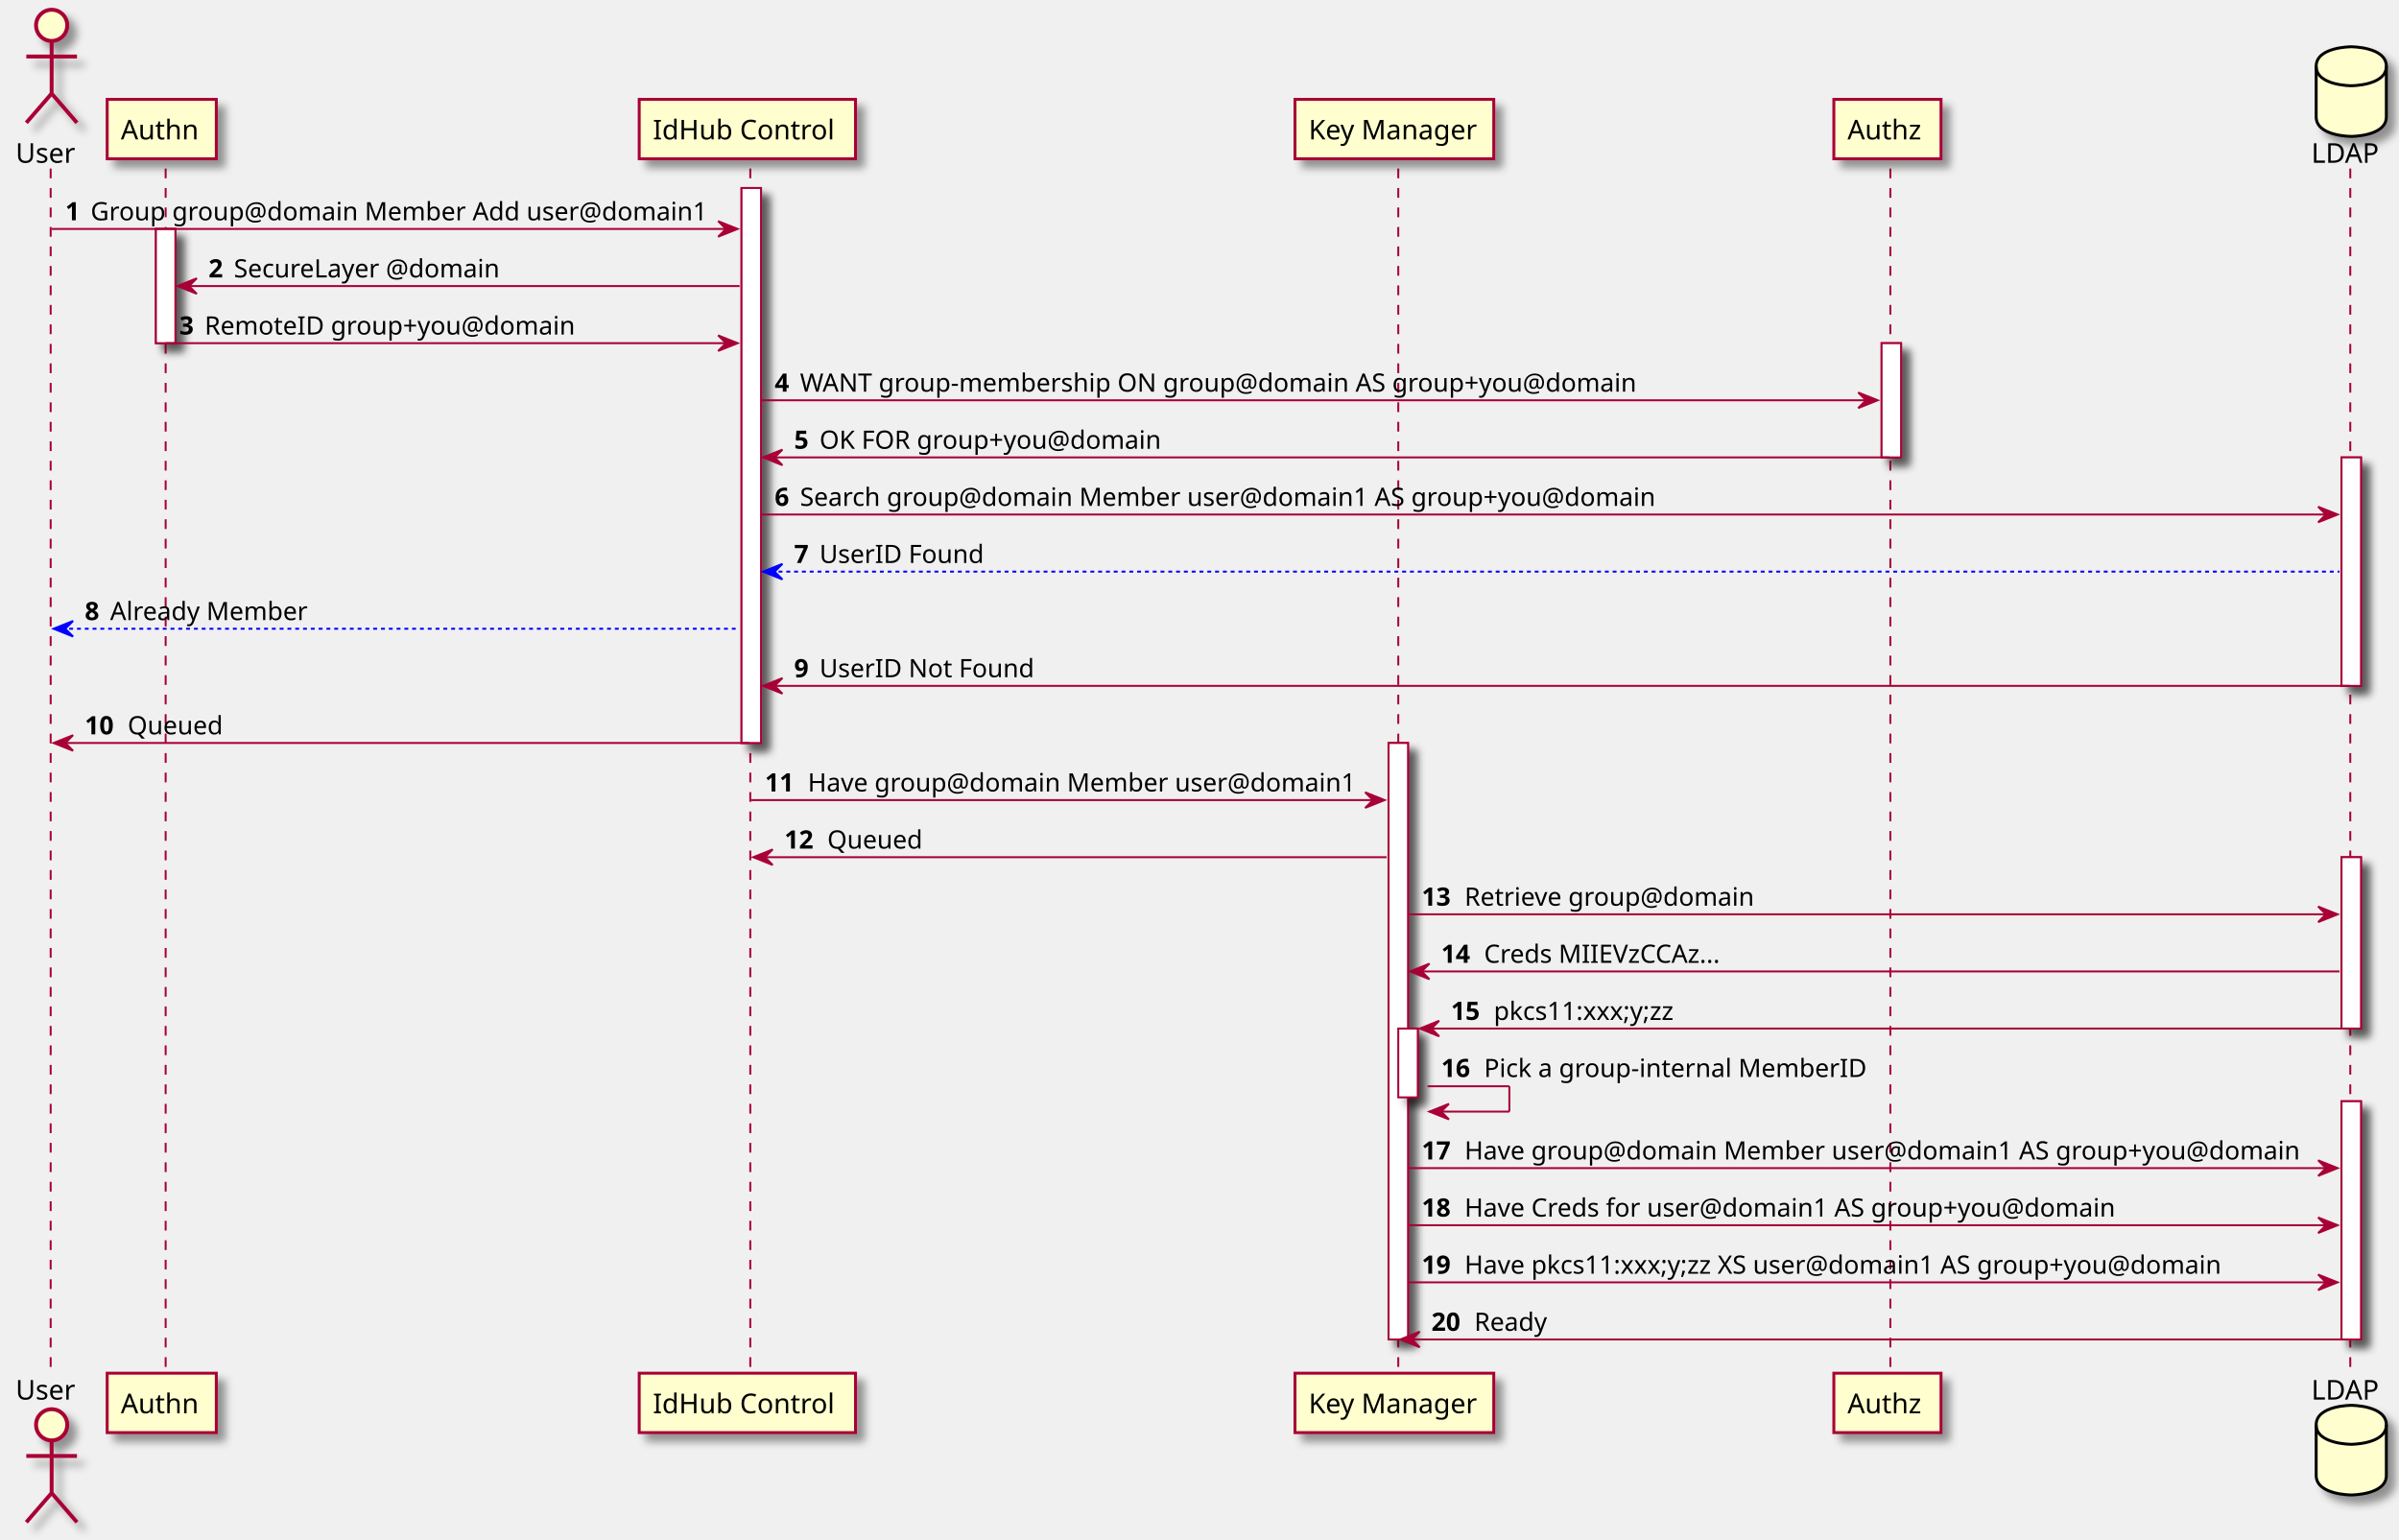
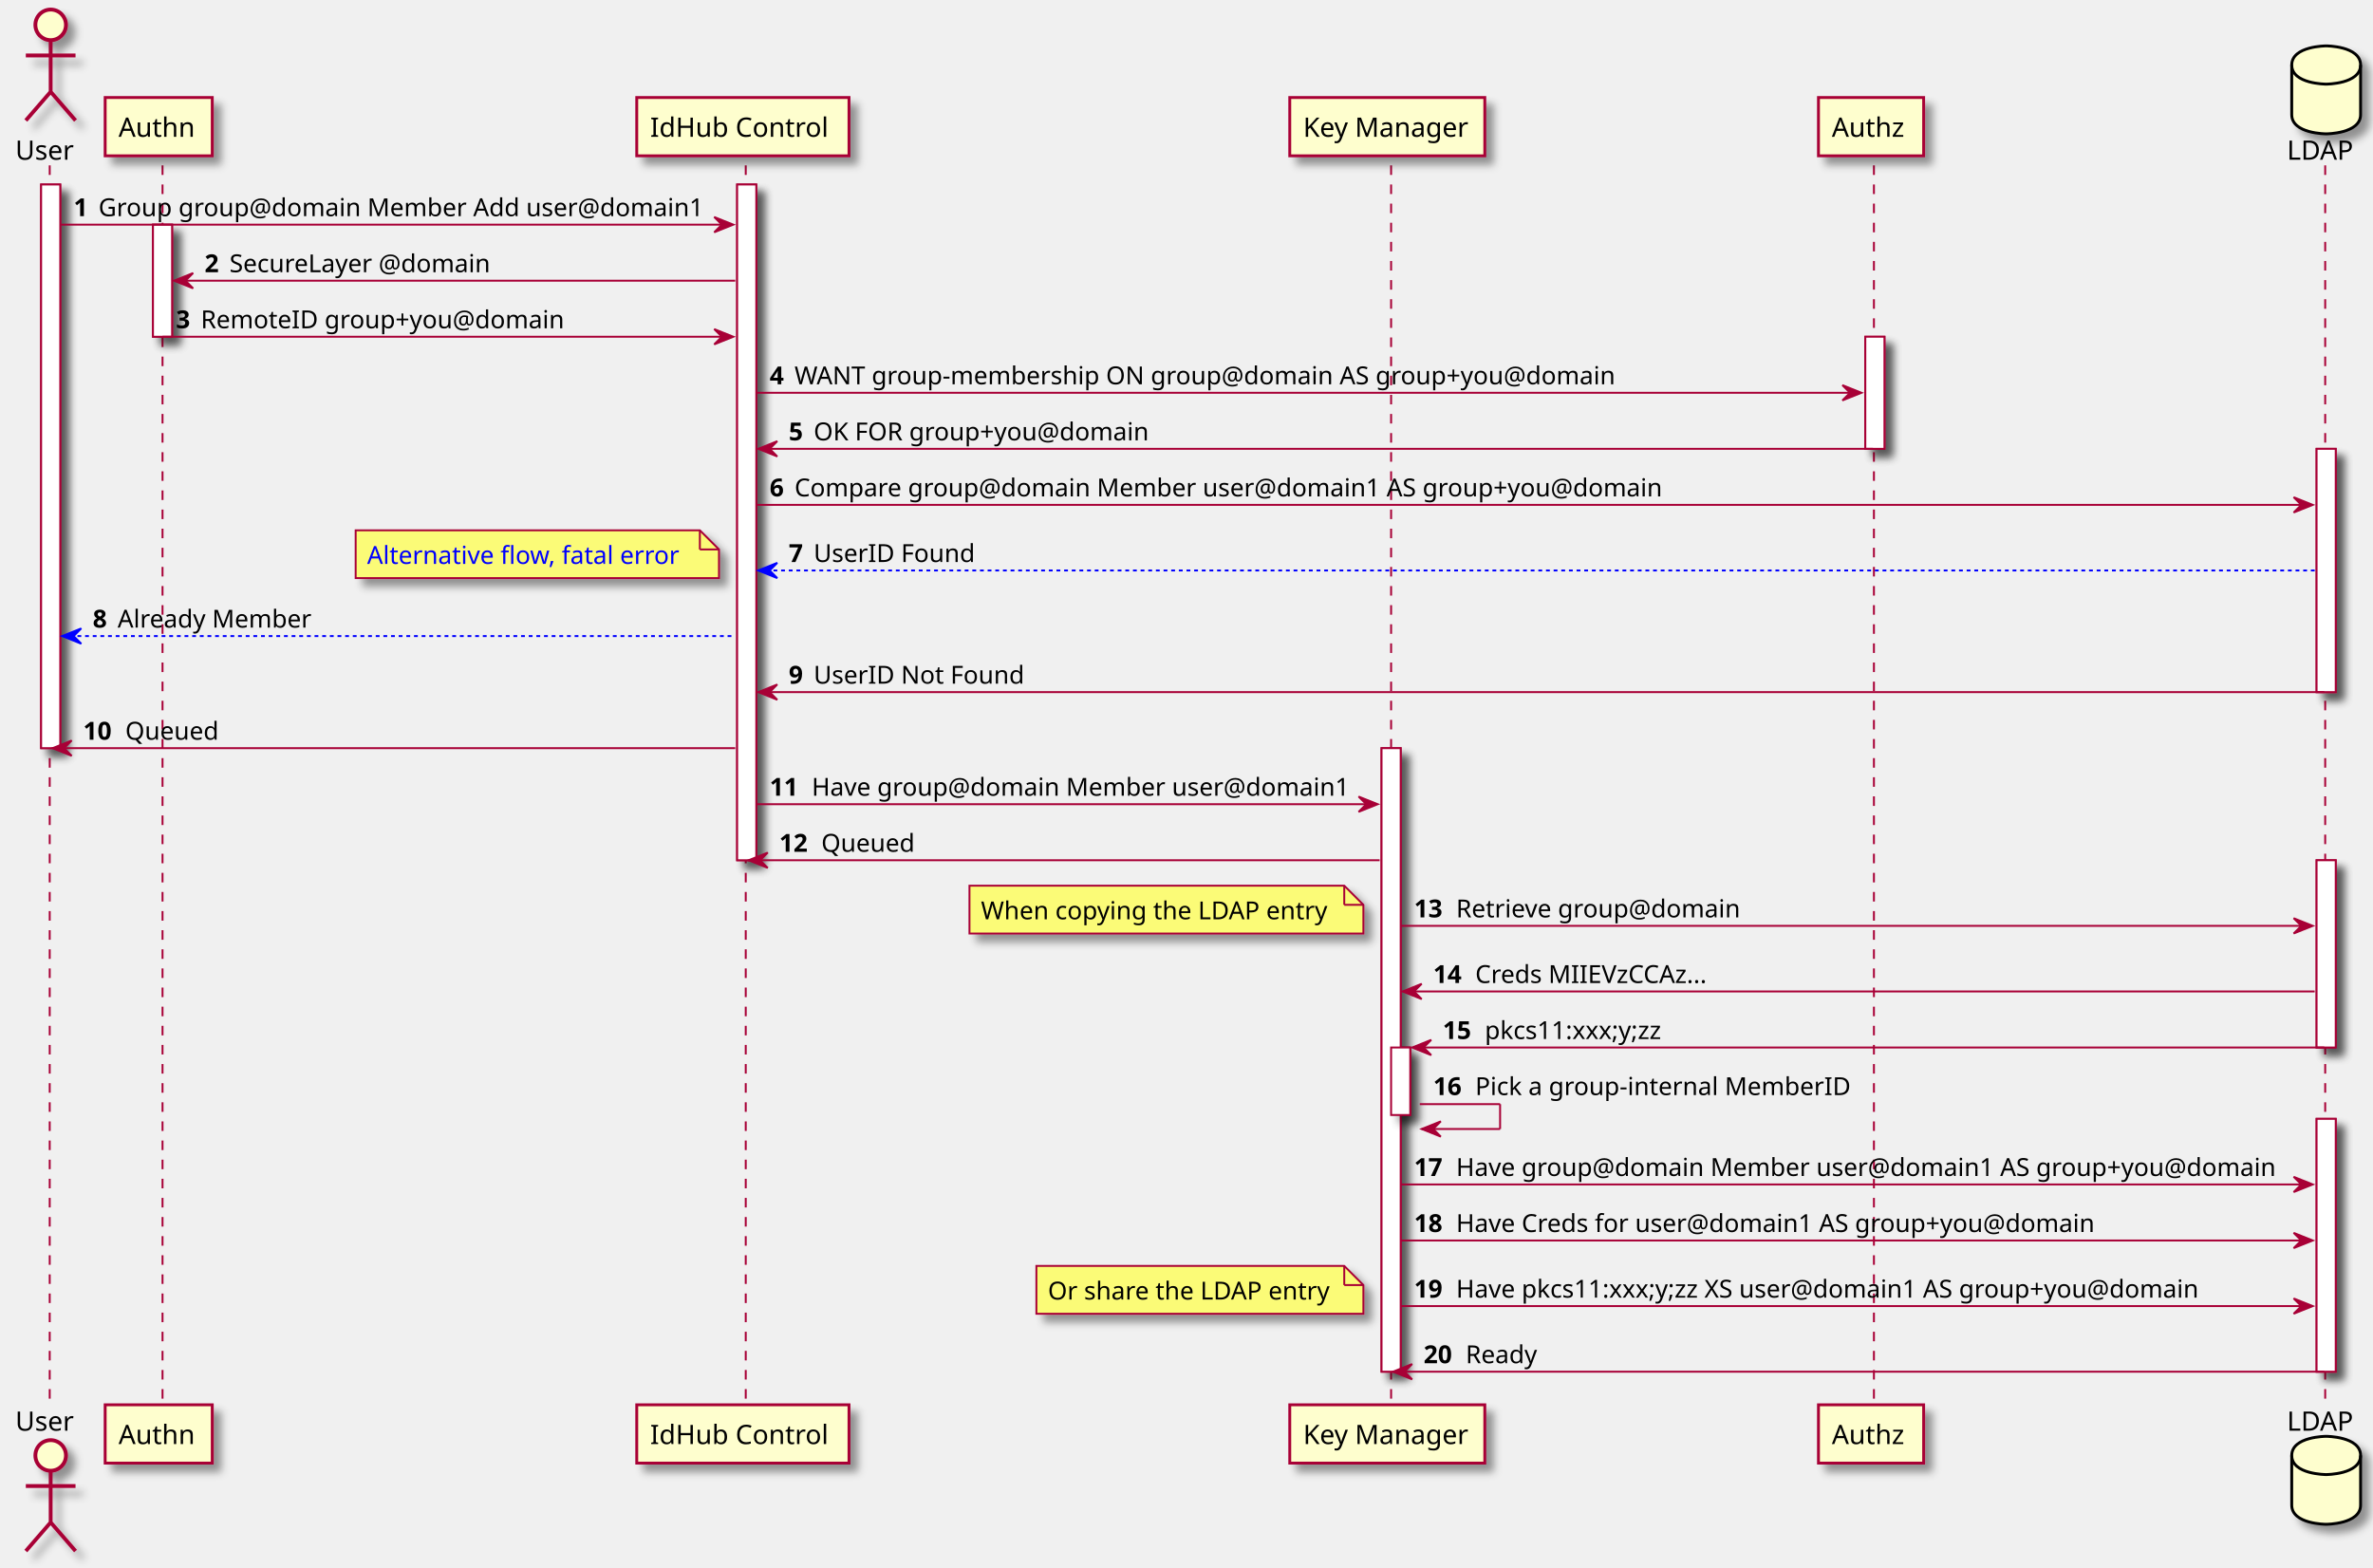
- <svg xmlns="http://www.w3.org/2000/svg" contentScriptType="application/ecmascript" contentStyleType="text/css" height="790px" preserveAspectRatio="none" style="width:1231px;height:790px;" version="1.1" viewBox="0 0 1231 790" width="1231px" zoomAndPan="magnify">
+ <svg xmlns="http://www.w3.org/2000/svg" contentScriptType="application/ecmascript" contentStyleType="text/css" height="820px" preserveAspectRatio="none" style="width:1241px;height:820px;" version="1.1" viewBox="0 0 1241 820" width="1241px" zoomAndPan="magnify">
  <defs>
-     <filter height="300%" id="fogw726" width="300%" x="-1" y="-1">
+     <filter height="300%" id="fctrbrf" width="300%" x="-1" y="-1">
      <feGaussianBlur result="blurOut" stdDeviation="2.0" />
      <feColorMatrix in="blurOut" result="blurOut2" type="matrix" values="0 0 0 0 0 0 0 0 0 0 0 0 0 0 0 0 0 0 .4 0" />
      <feOffset dx="4.0" dy="4.0" in="blurOut2" result="blurOut3" />
      <feBlend in="SourceGraphic" in2="blurOut3" mode="normal" />
    </filter>
  </defs>
  <g>
-     <rect fill="#FFFFFF" filter="url(#fogw726)" height="58.621" style="stroke: #A80036; stroke-width: 1.0;" width="10" x="80" y="117.488" />
-     <rect fill="#FFFFFF" filter="url(#fogw726)" height="284.795" style="stroke: #A80036; stroke-width: 1.0;" width="10" x="380.5" y="96.488" />
-     <rect fill="#FFFFFF" filter="url(#fogw726)" height="306.106" style="stroke: #A80036; stroke-width: 1.0;" width="10" x="712.5" y="381.283" />
-     <rect fill="#FFFFFF" filter="url(#fogw726)" height="35.31" style="stroke: #A80036; stroke-width: 1.0;" width="10" x="717.5" y="527.836" />
-     <rect fill="#FFFFFF" filter="url(#fogw726)" height="58.621" style="stroke: #A80036; stroke-width: 1.0;" width="10" x="965.5" y="176.109" />
-     <rect fill="#FFFFFF" filter="url(#fogw726)" height="117.242" style="stroke: #A80036; stroke-width: 1.0;" width="10" x="1201.5" y="234.731" />
-     <rect fill="#FFFFFF" filter="url(#fogw726)" height="87.932" style="stroke: #A80036; stroke-width: 1.0;" width="10" x="1201.5" y="439.904" />
-     <rect fill="#FFFFFF" filter="url(#fogw726)" height="122.242" style="stroke: #A80036; stroke-width: 1.0;" width="10" x="1201.5" y="565.146" />
-     <line style="stroke: #A80036; stroke-width: 1.0; stroke-dasharray: 5.0,5.0;" x1="26" x2="26" y1="86.488" y2="705.699" />
-     <line style="stroke: #A80036; stroke-width: 1.0; stroke-dasharray: 5.0,5.0;" x1="85" x2="85" y1="86.488" y2="705.699" />
-     <line style="stroke: #A80036; stroke-width: 1.0; stroke-dasharray: 5.0,5.0;" x1="385" x2="385" y1="86.488" y2="705.699" />
-     <line style="stroke: #A80036; stroke-width: 1.0; stroke-dasharray: 5.0,5.0;" x1="717.5" x2="717.5" y1="86.488" y2="705.699" />
-     <line style="stroke: #A80036; stroke-width: 1.0; stroke-dasharray: 5.0,5.0;" x1="970" x2="970" y1="86.488" y2="705.699" />
-     <line style="stroke: #A80036; stroke-width: 1.0; stroke-dasharray: 5.0,5.0;" x1="1206" x2="1206" y1="86.488" y2="705.699" />
+     <rect fill="#FFFFFF" filter="url(#fctrbrf)" height="294.795" style="stroke: #A80036; stroke-width: 1.0;" width="10" x="21.5" y="96.488" />
+     <rect fill="#FFFFFF" filter="url(#fctrbrf)" height="58.621" style="stroke: #A80036; stroke-width: 1.0;" width="10" x="80" y="117.488" />
+     <rect fill="#FFFFFF" filter="url(#fctrbrf)" height="353.416" style="stroke: #A80036; stroke-width: 1.0;" width="10" x="385.5" y="96.488" />
+     <rect fill="#FFFFFF" filter="url(#fctrbrf)" height="326.106" style="stroke: #A80036; stroke-width: 1.0;" width="10" x="722.5" y="391.283" />
+     <rect fill="#FFFFFF" filter="url(#fctrbrf)" height="35.31" style="stroke: #A80036; stroke-width: 1.0;" width="10" x="727.5" y="547.836" />
+     <rect fill="#FFFFFF" filter="url(#fctrbrf)" height="58.621" style="stroke: #A80036; stroke-width: 1.0;" width="10" x="975.5" y="176.109" />
+     <rect fill="#FFFFFF" filter="url(#fctrbrf)" height="127.242" style="stroke: #A80036; stroke-width: 1.0;" width="10" x="1211.5" y="234.731" />
+     <rect fill="#FFFFFF" filter="url(#fctrbrf)" height="97.932" style="stroke: #A80036; stroke-width: 1.0;" width="10" x="1211.5" y="449.904" />
+     <rect fill="#FFFFFF" filter="url(#fctrbrf)" height="132.242" style="stroke: #A80036; stroke-width: 1.0;" width="10" x="1211.5" y="585.146" />
+     <line style="stroke: #A80036; stroke-width: 1.0; stroke-dasharray: 5.0,5.0;" x1="26" x2="26" y1="86.488" y2="735.699" />
+     <line style="stroke: #A80036; stroke-width: 1.0; stroke-dasharray: 5.0,5.0;" x1="85" x2="85" y1="86.488" y2="735.699" />
+     <line style="stroke: #A80036; stroke-width: 1.0; stroke-dasharray: 5.0,5.0;" x1="390" x2="390" y1="86.488" y2="735.699" />
+     <line style="stroke: #A80036; stroke-width: 1.0; stroke-dasharray: 5.0,5.0;" x1="727.5" x2="727.5" y1="86.488" y2="735.699" />
+     <line style="stroke: #A80036; stroke-width: 1.0; stroke-dasharray: 5.0,5.0;" x1="980" x2="980" y1="86.488" y2="735.699" />
+     <line style="stroke: #A80036; stroke-width: 1.0; stroke-dasharray: 5.0,5.0;" x1="1216" x2="1216" y1="86.488" y2="735.699" />
    <text fill="#000000" font-family="sans-serif" font-size="14" lengthAdjust="spacingAndGlyphs" textLength="31" x="8" y="83.535">User</text>
-     <ellipse cx="26.5" cy="13" fill="#FEFECE" filter="url(#fogw726)" rx="8" ry="8" style="stroke: #A80036; stroke-width: 2.0;" />
-     <path d="M26.5,21 L26.5,48 M13.5,29 L39.5,29 M26.5,48 L13.5,63 M26.5,48 L39.5,63 " fill="#FEFECE" filter="url(#fogw726)" style="stroke: #A80036; stroke-width: 2.0;" />
-     <text fill="#000000" font-family="sans-serif" font-size="14" lengthAdjust="spacingAndGlyphs" textLength="31" x="8" y="718.234">User</text>
-     <ellipse cx="26.5" cy="731.188" fill="#FEFECE" filter="url(#fogw726)" rx="8" ry="8" style="stroke: #A80036; stroke-width: 2.0;" />
-     <path d="M26.5,739.188 L26.5,766.188 M13.5,747.188 L39.5,747.188 M26.5,766.188 L13.5,781.188 M26.5,766.188 L39.5,781.188 " fill="#FEFECE" filter="url(#fogw726)" style="stroke: #A80036; stroke-width: 2.0;" />
-     <rect fill="#FEFECE" filter="url(#fogw726)" height="30.488" style="stroke: #A80036; stroke-width: 1.5;" width="56" x="55" y="51" />
+     <ellipse cx="26.5" cy="13" fill="#FEFECE" filter="url(#fctrbrf)" rx="8" ry="8" style="stroke: #A80036; stroke-width: 2.0;" />
+     <path d="M26.5,21 L26.5,48 M13.5,29 L39.5,29 M26.5,48 L13.5,63 M26.5,48 L39.5,63 " fill="#FEFECE" filter="url(#fctrbrf)" style="stroke: #A80036; stroke-width: 2.0;" />
+     <text fill="#000000" font-family="sans-serif" font-size="14" lengthAdjust="spacingAndGlyphs" textLength="31" x="8" y="748.234">User</text>
+     <ellipse cx="26.5" cy="761.188" fill="#FEFECE" filter="url(#fctrbrf)" rx="8" ry="8" style="stroke: #A80036; stroke-width: 2.0;" />
+     <path d="M26.5,769.188 L26.5,796.188 M13.5,777.188 L39.5,777.188 M26.5,796.188 L13.5,811.188 M26.5,796.188 L39.5,811.188 " fill="#FEFECE" filter="url(#fctrbrf)" style="stroke: #A80036; stroke-width: 2.0;" />
+     <rect fill="#FEFECE" filter="url(#fctrbrf)" height="30.488" style="stroke: #A80036; stroke-width: 1.5;" width="56" x="55" y="51" />
    <text fill="#000000" font-family="sans-serif" font-size="14" lengthAdjust="spacingAndGlyphs" textLength="42" x="62" y="71.535">Authn</text>
-     <rect fill="#FEFECE" filter="url(#fogw726)" height="30.488" style="stroke: #A80036; stroke-width: 1.5;" width="56" x="55" y="704.699" />
-     <text fill="#000000" font-family="sans-serif" font-size="14" lengthAdjust="spacingAndGlyphs" textLength="42" x="62" y="725.234">Authn</text>
-     <rect fill="#FEFECE" filter="url(#fogw726)" height="30.488" style="stroke: #A80036; stroke-width: 1.5;" width="111" x="328" y="51" />
-     <text fill="#000000" font-family="sans-serif" font-size="14" lengthAdjust="spacingAndGlyphs" textLength="97" x="335" y="71.535">IdHub Control</text>
-     <rect fill="#FEFECE" filter="url(#fogw726)" height="30.488" style="stroke: #A80036; stroke-width: 1.5;" width="111" x="328" y="704.699" />
-     <text fill="#000000" font-family="sans-serif" font-size="14" lengthAdjust="spacingAndGlyphs" textLength="97" x="335" y="725.234">IdHub Control</text>
-     <rect fill="#FEFECE" filter="url(#fogw726)" height="30.488" style="stroke: #A80036; stroke-width: 1.5;" width="102" x="664.5" y="51" />
-     <text fill="#000000" font-family="sans-serif" font-size="14" lengthAdjust="spacingAndGlyphs" textLength="88" x="671.5" y="71.535">Key Manager</text>
-     <rect fill="#FEFECE" filter="url(#fogw726)" height="30.488" style="stroke: #A80036; stroke-width: 1.5;" width="102" x="664.5" y="704.699" />
-     <text fill="#000000" font-family="sans-serif" font-size="14" lengthAdjust="spacingAndGlyphs" textLength="88" x="671.5" y="725.234">Key Manager</text>
-     <rect fill="#FEFECE" filter="url(#fogw726)" height="30.488" style="stroke: #A80036; stroke-width: 1.5;" width="55" x="941" y="51" />
-     <text fill="#000000" font-family="sans-serif" font-size="14" lengthAdjust="spacingAndGlyphs" textLength="41" x="948" y="71.535">Authz</text>
-     <rect fill="#FEFECE" filter="url(#fogw726)" height="30.488" style="stroke: #A80036; stroke-width: 1.5;" width="55" x="941" y="704.699" />
-     <text fill="#000000" font-family="sans-serif" font-size="14" lengthAdjust="spacingAndGlyphs" textLength="41" x="948" y="725.234">Authz</text>
-     <text fill="#000000" font-family="sans-serif" font-size="14" lengthAdjust="spacingAndGlyphs" textLength="35" x="1186" y="83.535">LDAP</text>
-     <path d="M1188.5,34 C1188.5,24 1206.5,24 1206.5,24 C1206.5,24 1224.5,24 1224.5,34 L1224.5,60 C1224.5,70 1206.5,70 1206.5,70 C1206.5,70 1188.5,70 1188.5,60 L1188.5,34 " fill="#FEFECE" filter="url(#fogw726)" style="stroke: #000000; stroke-width: 1.5;" />
-     <path d="M1188.5,34 C1188.5,44 1206.5,44 1206.5,44 C1206.5,44 1224.5,44 1224.5,34 " fill="none" style="stroke: #000000; stroke-width: 1.5;" />
-     <text fill="#000000" font-family="sans-serif" font-size="14" lengthAdjust="spacingAndGlyphs" textLength="35" x="1186" y="718.234">LDAP</text>
-     <path d="M1188.5,731.188 C1188.5,721.188 1206.5,721.188 1206.5,721.188 C1206.5,721.188 1224.5,721.188 1224.5,731.188 L1224.5,757.188 C1224.5,767.188 1206.5,767.188 1206.5,767.188 C1206.5,767.188 1188.5,767.188 1188.5,757.188 L1188.5,731.188 " fill="#FEFECE" filter="url(#fogw726)" style="stroke: #000000; stroke-width: 1.5;" />
-     <path d="M1188.5,731.188 C1188.5,741.188 1206.5,741.188 1206.5,741.188 C1206.5,741.188 1224.5,741.188 1224.5,731.188 " fill="none" style="stroke: #000000; stroke-width: 1.5;" />
-     <rect fill="#FFFFFF" filter="url(#fogw726)" height="58.621" style="stroke: #A80036; stroke-width: 1.0;" width="10" x="80" y="117.488" />
-     <rect fill="#FFFFFF" filter="url(#fogw726)" height="284.795" style="stroke: #A80036; stroke-width: 1.0;" width="10" x="380.5" y="96.488" />
-     <rect fill="#FFFFFF" filter="url(#fogw726)" height="306.106" style="stroke: #A80036; stroke-width: 1.0;" width="10" x="712.5" y="381.283" />
-     <rect fill="#FFFFFF" filter="url(#fogw726)" height="35.31" style="stroke: #A80036; stroke-width: 1.0;" width="10" x="717.5" y="527.836" />
-     <rect fill="#FFFFFF" filter="url(#fogw726)" height="58.621" style="stroke: #A80036; stroke-width: 1.0;" width="10" x="965.5" y="176.109" />
-     <rect fill="#FFFFFF" filter="url(#fogw726)" height="117.242" style="stroke: #A80036; stroke-width: 1.0;" width="10" x="1201.5" y="234.731" />
-     <rect fill="#FFFFFF" filter="url(#fogw726)" height="87.932" style="stroke: #A80036; stroke-width: 1.0;" width="10" x="1201.5" y="439.904" />
-     <rect fill="#FFFFFF" filter="url(#fogw726)" height="122.242" style="stroke: #A80036; stroke-width: 1.0;" width="10" x="1201.5" y="565.146" />
-     <polygon fill="#A80036" points="368.5,113.488,378.5,117.488,368.5,121.488,372.5,117.488" style="stroke: #A80036; stroke-width: 1.0;" />
-     <line style="stroke: #A80036; stroke-width: 1.0;" x1="26.5" x2="374.5" y1="117.488" y2="117.488" />
-     <text fill="#000000" font-family="sans-serif" font-size="13" font-weight="bold" lengthAdjust="spacingAndGlyphs" textLength="9" x="33.5" y="113.057">1</text>
-     <text fill="#000000" font-family="sans-serif" font-size="13" lengthAdjust="spacingAndGlyphs" textLength="317" x="46.5" y="113.057">Group group@domain Member Add user@domain1</text>
+     <rect fill="#FEFECE" filter="url(#fctrbrf)" height="30.488" style="stroke: #A80036; stroke-width: 1.5;" width="56" x="55" y="734.699" />
+     <text fill="#000000" font-family="sans-serif" font-size="14" lengthAdjust="spacingAndGlyphs" textLength="42" x="62" y="755.234">Authn</text>
+     <rect fill="#FEFECE" filter="url(#fctrbrf)" height="30.488" style="stroke: #A80036; stroke-width: 1.5;" width="111" x="333" y="51" />
+     <text fill="#000000" font-family="sans-serif" font-size="14" lengthAdjust="spacingAndGlyphs" textLength="97" x="340" y="71.535">IdHub Control</text>
+     <rect fill="#FEFECE" filter="url(#fctrbrf)" height="30.488" style="stroke: #A80036; stroke-width: 1.5;" width="111" x="333" y="734.699" />
+     <text fill="#000000" font-family="sans-serif" font-size="14" lengthAdjust="spacingAndGlyphs" textLength="97" x="340" y="755.234">IdHub Control</text>
+     <rect fill="#FEFECE" filter="url(#fctrbrf)" height="30.488" style="stroke: #A80036; stroke-width: 1.5;" width="102" x="674.5" y="51" />
+     <text fill="#000000" font-family="sans-serif" font-size="14" lengthAdjust="spacingAndGlyphs" textLength="88" x="681.5" y="71.535">Key Manager</text>
+     <rect fill="#FEFECE" filter="url(#fctrbrf)" height="30.488" style="stroke: #A80036; stroke-width: 1.5;" width="102" x="674.5" y="734.699" />
+     <text fill="#000000" font-family="sans-serif" font-size="14" lengthAdjust="spacingAndGlyphs" textLength="88" x="681.5" y="755.234">Key Manager</text>
+     <rect fill="#FEFECE" filter="url(#fctrbrf)" height="30.488" style="stroke: #A80036; stroke-width: 1.5;" width="55" x="951" y="51" />
+     <text fill="#000000" font-family="sans-serif" font-size="14" lengthAdjust="spacingAndGlyphs" textLength="41" x="958" y="71.535">Authz</text>
+     <rect fill="#FEFECE" filter="url(#fctrbrf)" height="30.488" style="stroke: #A80036; stroke-width: 1.5;" width="55" x="951" y="734.699" />
+     <text fill="#000000" font-family="sans-serif" font-size="14" lengthAdjust="spacingAndGlyphs" textLength="41" x="958" y="755.234">Authz</text>
+     <text fill="#000000" font-family="sans-serif" font-size="14" lengthAdjust="spacingAndGlyphs" textLength="35" x="1196" y="83.535">LDAP</text>
+     <path d="M1198.5,34 C1198.5,24 1216.5,24 1216.5,24 C1216.5,24 1234.5,24 1234.5,34 L1234.5,60 C1234.5,70 1216.5,70 1216.5,70 C1216.5,70 1198.5,70 1198.5,60 L1198.5,34 " fill="#FEFECE" filter="url(#fctrbrf)" style="stroke: #000000; stroke-width: 1.5;" />
+     <path d="M1198.5,34 C1198.5,44 1216.5,44 1216.5,44 C1216.5,44 1234.5,44 1234.5,34 " fill="none" style="stroke: #000000; stroke-width: 1.5;" />
+     <text fill="#000000" font-family="sans-serif" font-size="14" lengthAdjust="spacingAndGlyphs" textLength="35" x="1196" y="748.234">LDAP</text>
+     <path d="M1198.5,761.188 C1198.5,751.188 1216.5,751.188 1216.5,751.188 C1216.5,751.188 1234.5,751.188 1234.5,761.188 L1234.5,787.188 C1234.5,797.188 1216.5,797.188 1216.5,797.188 C1216.5,797.188 1198.5,797.188 1198.5,787.188 L1198.5,761.188 " fill="#FEFECE" filter="url(#fctrbrf)" style="stroke: #000000; stroke-width: 1.5;" />
+     <path d="M1198.5,761.188 C1198.5,771.188 1216.5,771.188 1216.5,771.188 C1216.5,771.188 1234.5,771.188 1234.5,761.188 " fill="none" style="stroke: #000000; stroke-width: 1.5;" />
+     <rect fill="#FFFFFF" filter="url(#fctrbrf)" height="294.795" style="stroke: #A80036; stroke-width: 1.0;" width="10" x="21.5" y="96.488" />
+     <rect fill="#FFFFFF" filter="url(#fctrbrf)" height="58.621" style="stroke: #A80036; stroke-width: 1.0;" width="10" x="80" y="117.488" />
+     <rect fill="#FFFFFF" filter="url(#fctrbrf)" height="353.416" style="stroke: #A80036; stroke-width: 1.0;" width="10" x="385.5" y="96.488" />
+     <rect fill="#FFFFFF" filter="url(#fctrbrf)" height="326.106" style="stroke: #A80036; stroke-width: 1.0;" width="10" x="722.5" y="391.283" />
+     <rect fill="#FFFFFF" filter="url(#fctrbrf)" height="35.31" style="stroke: #A80036; stroke-width: 1.0;" width="10" x="727.5" y="547.836" />
+     <rect fill="#FFFFFF" filter="url(#fctrbrf)" height="58.621" style="stroke: #A80036; stroke-width: 1.0;" width="10" x="975.5" y="176.109" />
+     <rect fill="#FFFFFF" filter="url(#fctrbrf)" height="127.242" style="stroke: #A80036; stroke-width: 1.0;" width="10" x="1211.5" y="234.731" />
+     <rect fill="#FFFFFF" filter="url(#fctrbrf)" height="97.932" style="stroke: #A80036; stroke-width: 1.0;" width="10" x="1211.5" y="449.904" />
+     <rect fill="#FFFFFF" filter="url(#fctrbrf)" height="132.242" style="stroke: #A80036; stroke-width: 1.0;" width="10" x="1211.5" y="585.146" />
+     <polygon fill="#A80036" points="373.5,113.488,383.5,117.488,373.5,121.488,377.5,117.488" style="stroke: #A80036; stroke-width: 1.0;" />
+     <line style="stroke: #A80036; stroke-width: 1.0;" x1="31.5" x2="379.5" y1="117.488" y2="117.488" />
+     <text fill="#000000" font-family="sans-serif" font-size="13" font-weight="bold" lengthAdjust="spacingAndGlyphs" textLength="9" x="38.5" y="113.057">1</text>
+     <text fill="#000000" font-family="sans-serif" font-size="13" lengthAdjust="spacingAndGlyphs" textLength="317" x="51.5" y="113.057">Group group@domain Member Add user@domain1</text>
    <polygon fill="#A80036" points="101,142.799,91,146.799,101,150.799,97,146.799" style="stroke: #A80036; stroke-width: 1.0;" />
-     <line style="stroke: #A80036; stroke-width: 1.0;" x1="95" x2="379.5" y1="146.799" y2="146.799" />
+     <line style="stroke: #A80036; stroke-width: 1.0;" x1="95" x2="384.5" y1="146.799" y2="146.799" />
    <text fill="#000000" font-family="sans-serif" font-size="13" font-weight="bold" lengthAdjust="spacingAndGlyphs" textLength="9" x="107" y="142.367">2</text>
    <text fill="#000000" font-family="sans-serif" font-size="13" lengthAdjust="spacingAndGlyphs" textLength="136" x="120" y="142.367">SecureLayer @domain</text>
-     <polygon fill="#A80036" points="368.5,172.109,378.5,176.109,368.5,180.109,372.5,176.109" style="stroke: #A80036; stroke-width: 1.0;" />
-     <line style="stroke: #A80036; stroke-width: 1.0;" x1="85" x2="374.5" y1="176.109" y2="176.109" />
+     <polygon fill="#A80036" points="373.5,172.109,383.5,176.109,373.5,180.109,377.5,176.109" style="stroke: #A80036; stroke-width: 1.0;" />
+     <line style="stroke: #A80036; stroke-width: 1.0;" x1="85" x2="379.5" y1="176.109" y2="176.109" />
    <text fill="#000000" font-family="sans-serif" font-size="13" font-weight="bold" lengthAdjust="spacingAndGlyphs" textLength="9" x="92" y="171.678">3</text>
    <text fill="#000000" font-family="sans-serif" font-size="13" lengthAdjust="spacingAndGlyphs" textLength="193" x="105" y="171.678">RemoteID group+you@domain</text>
-     <polygon fill="#A80036" points="953.5,201.42,963.5,205.42,953.5,209.42,957.5,205.42" style="stroke: #A80036; stroke-width: 1.0;" />
-     <line style="stroke: #A80036; stroke-width: 1.0;" x1="390.5" x2="959.5" y1="205.42" y2="205.42" />
-     <text fill="#000000" font-family="sans-serif" font-size="13" font-weight="bold" lengthAdjust="spacingAndGlyphs" textLength="9" x="397.5" y="200.988">4</text>
-     <text fill="#000000" font-family="sans-serif" font-size="13" lengthAdjust="spacingAndGlyphs" textLength="440" x="410.5" y="200.988">WANT group-membership ON group@domain AS group+you@domain</text>
-     <polygon fill="#A80036" points="401.5,230.731,391.5,234.731,401.5,238.731,397.5,234.731" style="stroke: #A80036; stroke-width: 1.0;" />
-     <line style="stroke: #A80036; stroke-width: 1.0;" x1="395.5" x2="969.5" y1="234.731" y2="234.731" />
-     <text fill="#000000" font-family="sans-serif" font-size="13" font-weight="bold" lengthAdjust="spacingAndGlyphs" textLength="9" x="407.5" y="230.299">5</text>
-     <text fill="#000000" font-family="sans-serif" font-size="13" lengthAdjust="spacingAndGlyphs" textLength="179" x="420.5" y="230.299">OK FOR group+you@domain</text>
-     <polygon fill="#A80036" points="1189.5,260.041,1199.5,264.041,1189.5,268.041,1193.5,264.041" style="stroke: #A80036; stroke-width: 1.0;" />
-     <line style="stroke: #A80036; stroke-width: 1.0;" x1="390.5" x2="1195.5" y1="264.041" y2="264.041" />
-     <text fill="#000000" font-family="sans-serif" font-size="13" font-weight="bold" lengthAdjust="spacingAndGlyphs" textLength="9" x="397.5" y="259.609">6</text>
-     <text fill="#000000" font-family="sans-serif" font-size="13" lengthAdjust="spacingAndGlyphs" textLength="443" x="410.5" y="259.609">Search group@domain Member user@domain1 AS group+you@domain</text>
-     <polygon fill="#0000FF" points="401.5,289.352,391.5,293.352,401.5,297.352,397.5,293.352" style="stroke: #0000FF; stroke-width: 1.0;" />
-     <line style="stroke: #0000FF; stroke-width: 1.0; stroke-dasharray: 2.0,2.0;" x1="395.5" x2="1200.5" y1="293.352" y2="293.352" />
-     <text fill="#000000" font-family="sans-serif" font-size="13" font-weight="bold" lengthAdjust="spacingAndGlyphs" textLength="9" x="407.5" y="288.92">7</text>
-     <text fill="#000000" font-family="sans-serif" font-size="13" lengthAdjust="spacingAndGlyphs" textLength="85" x="420.5" y="288.92">UserID Found</text>
-     <polygon fill="#0000FF" points="37.5,318.662,27.5,322.662,37.5,326.662,33.5,322.662" style="stroke: #0000FF; stroke-width: 1.0;" />
-     <line style="stroke: #0000FF; stroke-width: 1.0; stroke-dasharray: 2.0,2.0;" x1="31.5" x2="379.5" y1="322.662" y2="322.662" />
-     <text fill="#000000" font-family="sans-serif" font-size="13" font-weight="bold" lengthAdjust="spacingAndGlyphs" textLength="9" x="43.5" y="318.231">8</text>
-     <text fill="#000000" font-family="sans-serif" font-size="13" lengthAdjust="spacingAndGlyphs" textLength="101" x="56.5" y="318.231">Already Member</text>
-     <polygon fill="#A80036" points="401.5,347.973,391.5,351.973,401.5,355.973,397.5,351.973" style="stroke: #A80036; stroke-width: 1.0;" />
-     <line style="stroke: #A80036; stroke-width: 1.0;" x1="395.5" x2="1205.5" y1="351.973" y2="351.973" />
-     <text fill="#000000" font-family="sans-serif" font-size="13" font-weight="bold" lengthAdjust="spacingAndGlyphs" textLength="9" x="407.5" y="347.541">9</text>
-     <text fill="#000000" font-family="sans-serif" font-size="13" lengthAdjust="spacingAndGlyphs" textLength="112" x="420.5" y="347.541">UserID Not Found</text>
-     <polygon fill="#A80036" points="37.5,377.283,27.5,381.283,37.5,385.283,33.5,381.283" style="stroke: #A80036; stroke-width: 1.0;" />
-     <line style="stroke: #A80036; stroke-width: 1.0;" x1="31.5" x2="384.5" y1="381.283" y2="381.283" />
-     <text fill="#000000" font-family="sans-serif" font-size="13" font-weight="bold" lengthAdjust="spacingAndGlyphs" textLength="18" x="43.5" y="376.852">10</text>
-     <text fill="#000000" font-family="sans-serif" font-size="13" lengthAdjust="spacingAndGlyphs" textLength="48" x="65.5" y="376.852">Queued</text>
-     <polygon fill="#A80036" points="700.5,406.594,710.5,410.594,700.5,414.594,704.5,410.594" style="stroke: #A80036; stroke-width: 1.0;" />
-     <line style="stroke: #A80036; stroke-width: 1.0;" x1="385.5" x2="706.5" y1="410.594" y2="410.594" />
-     <text fill="#000000" font-family="sans-serif" font-size="13" font-weight="bold" lengthAdjust="spacingAndGlyphs" textLength="18" x="392.5" y="406.162">11</text>
-     <text fill="#000000" font-family="sans-serif" font-size="13" lengthAdjust="spacingAndGlyphs" textLength="281" x="414.5" y="406.162">Have group@domain Member user@domain1</text>
-     <polygon fill="#A80036" points="396.5,435.904,386.5,439.904,396.5,443.904,392.5,439.904" style="stroke: #A80036; stroke-width: 1.0;" />
-     <line style="stroke: #A80036; stroke-width: 1.0;" x1="390.5" x2="711.5" y1="439.904" y2="439.904" />
-     <text fill="#000000" font-family="sans-serif" font-size="13" font-weight="bold" lengthAdjust="spacingAndGlyphs" textLength="18" x="402.5" y="435.473">12</text>
-     <text fill="#000000" font-family="sans-serif" font-size="13" lengthAdjust="spacingAndGlyphs" textLength="48" x="424.5" y="435.473">Queued</text>
-     <polygon fill="#A80036" points="1189.5,465.215,1199.5,469.215,1189.5,473.215,1193.5,469.215" style="stroke: #A80036; stroke-width: 1.0;" />
-     <line style="stroke: #A80036; stroke-width: 1.0;" x1="722.5" x2="1195.5" y1="469.215" y2="469.215" />
-     <text fill="#000000" font-family="sans-serif" font-size="13" font-weight="bold" lengthAdjust="spacingAndGlyphs" textLength="18" x="729.5" y="464.783">13</text>
-     <text fill="#000000" font-family="sans-serif" font-size="13" lengthAdjust="spacingAndGlyphs" textLength="149" x="751.5" y="464.783">Retrieve group@domain</text>
-     <polygon fill="#A80036" points="733.5,494.525,723.5,498.525,733.5,502.525,729.5,498.525" style="stroke: #A80036; stroke-width: 1.0;" />
-     <line style="stroke: #A80036; stroke-width: 1.0;" x1="727.5" x2="1200.5" y1="498.525" y2="498.525" />
-     <text fill="#000000" font-family="sans-serif" font-size="13" font-weight="bold" lengthAdjust="spacingAndGlyphs" textLength="18" x="739.5" y="494.094">14</text>
-     <text fill="#000000" font-family="sans-serif" font-size="13" lengthAdjust="spacingAndGlyphs" textLength="127" x="761.5" y="494.094">Creds MIIEVzCCAz...</text>
-     <polygon fill="#A80036" points="738.5,523.836,728.5,527.836,738.5,531.836,734.5,527.836" style="stroke: #A80036; stroke-width: 1.0;" />
-     <line style="stroke: #A80036; stroke-width: 1.0;" x1="732.5" x2="1205.5" y1="527.836" y2="527.836" />
-     <text fill="#000000" font-family="sans-serif" font-size="13" font-weight="bold" lengthAdjust="spacingAndGlyphs" textLength="18" x="744.5" y="523.404">15</text>
-     <text fill="#000000" font-family="sans-serif" font-size="13" lengthAdjust="spacingAndGlyphs" textLength="103" x="766.5" y="523.404">pkcs11:xxx;y;zz</text>
-     <line style="stroke: #A80036; stroke-width: 1.0;" x1="732.5" x2="774.5" y1="557.457" y2="557.457" />
-     <line style="stroke: #A80036; stroke-width: 1.0;" x1="774.5" x2="774.5" y1="557.457" y2="570.457" />
-     <line style="stroke: #A80036; stroke-width: 1.0;" x1="733.5" x2="774.5" y1="570.457" y2="570.457" />
-     <polygon fill="#A80036" points="743.5,566.457,733.5,570.457,743.5,574.457,739.5,570.457" style="stroke: #A80036; stroke-width: 1.0;" />
-     <text fill="#000000" font-family="sans-serif" font-size="13" font-weight="bold" lengthAdjust="spacingAndGlyphs" textLength="18" x="739.5" y="552.715">16</text>
-     <text fill="#000000" font-family="sans-serif" font-size="13" lengthAdjust="spacingAndGlyphs" textLength="202" x="761.5" y="552.715">Pick a group-internal MemberID</text>
-     <polygon fill="#A80036" points="1189.5,595.457,1199.5,599.457,1189.5,603.457,1193.5,599.457" style="stroke: #A80036; stroke-width: 1.0;" />
-     <line style="stroke: #A80036; stroke-width: 1.0;" x1="722.5" x2="1195.5" y1="599.457" y2="599.457" />
-     <text fill="#000000" font-family="sans-serif" font-size="13" font-weight="bold" lengthAdjust="spacingAndGlyphs" textLength="18" x="729.5" y="595.025">17</text>
-     <text fill="#000000" font-family="sans-serif" font-size="13" lengthAdjust="spacingAndGlyphs" textLength="433" x="751.5" y="595.025">Have group@domain Member user@domain1 AS group+you@domain</text>
-     <polygon fill="#A80036" points="1189.5,624.768,1199.5,628.768,1189.5,632.768,1193.5,628.768" style="stroke: #A80036; stroke-width: 1.0;" />
-     <line style="stroke: #A80036; stroke-width: 1.0;" x1="722.5" x2="1195.5" y1="628.768" y2="628.768" />
-     <text fill="#000000" font-family="sans-serif" font-size="13" font-weight="bold" lengthAdjust="spacingAndGlyphs" textLength="18" x="729.5" y="624.336">18</text>
-     <text fill="#000000" font-family="sans-serif" font-size="13" lengthAdjust="spacingAndGlyphs" textLength="342" x="751.5" y="624.336">Have Creds for user@domain1 AS group+you@domain</text>
-     <polygon fill="#A80036" points="1189.5,654.078,1199.5,658.078,1189.5,662.078,1193.5,658.078" style="stroke: #A80036; stroke-width: 1.0;" />
-     <line style="stroke: #A80036; stroke-width: 1.0;" x1="722.5" x2="1195.5" y1="658.078" y2="658.078" />
-     <text fill="#000000" font-family="sans-serif" font-size="13" font-weight="bold" lengthAdjust="spacingAndGlyphs" textLength="18" x="729.5" y="653.646">19</text>
-     <text fill="#000000" font-family="sans-serif" font-size="13" lengthAdjust="spacingAndGlyphs" textLength="406" x="751.5" y="653.646">Have pkcs11:xxx;y;zz XS user@domain1 AS group+you@domain</text>
-     <polygon fill="#A80036" points="728.5,683.389,718.5,687.389,728.5,691.389,724.5,687.389" style="stroke: #A80036; stroke-width: 1.0;" />
-     <line style="stroke: #A80036; stroke-width: 1.0;" x1="722.5" x2="1205.5" y1="687.389" y2="687.389" />
-     <text fill="#000000" font-family="sans-serif" font-size="13" font-weight="bold" lengthAdjust="spacingAndGlyphs" textLength="18" x="734.5" y="682.957">20</text>
-     <text fill="#000000" font-family="sans-serif" font-size="13" lengthAdjust="spacingAndGlyphs" textLength="37" x="756.5" y="682.957">Ready</text>
+     <polygon fill="#A80036" points="963.5,201.42,973.5,205.42,963.5,209.42,967.5,205.42" style="stroke: #A80036; stroke-width: 1.0;" />
+     <line style="stroke: #A80036; stroke-width: 1.0;" x1="395.5" x2="969.5" y1="205.42" y2="205.42" />
+     <text fill="#000000" font-family="sans-serif" font-size="13" font-weight="bold" lengthAdjust="spacingAndGlyphs" textLength="9" x="402.5" y="200.988">4</text>
+     <text fill="#000000" font-family="sans-serif" font-size="13" lengthAdjust="spacingAndGlyphs" textLength="440" x="415.5" y="200.988">WANT group-membership ON group@domain AS group+you@domain</text>
+     <polygon fill="#A80036" points="406.5,230.731,396.5,234.731,406.5,238.731,402.5,234.731" style="stroke: #A80036; stroke-width: 1.0;" />
+     <line style="stroke: #A80036; stroke-width: 1.0;" x1="400.5" x2="979.5" y1="234.731" y2="234.731" />
+     <text fill="#000000" font-family="sans-serif" font-size="13" font-weight="bold" lengthAdjust="spacingAndGlyphs" textLength="9" x="412.5" y="230.299">5</text>
+     <text fill="#000000" font-family="sans-serif" font-size="13" lengthAdjust="spacingAndGlyphs" textLength="179" x="425.5" y="230.299">OK FOR group+you@domain</text>
+     <polygon fill="#A80036" points="1199.5,260.041,1209.5,264.041,1199.5,268.041,1203.5,264.041" style="stroke: #A80036; stroke-width: 1.0;" />
+     <line style="stroke: #A80036; stroke-width: 1.0;" x1="395.5" x2="1205.5" y1="264.041" y2="264.041" />
+     <text fill="#000000" font-family="sans-serif" font-size="13" font-weight="bold" lengthAdjust="spacingAndGlyphs" textLength="9" x="402.5" y="259.609">6</text>
+     <text fill="#000000" font-family="sans-serif" font-size="13" lengthAdjust="spacingAndGlyphs" textLength="458" x="415.5" y="259.609">Compare group@domain Member user@domain1 AS group+you@domain</text>
+     <polygon fill="#0000FF" points="406.5,294.352,396.5,298.352,406.5,302.352,402.5,298.352" style="stroke: #0000FF; stroke-width: 1.0;" />
+     <line style="stroke: #0000FF; stroke-width: 1.0; stroke-dasharray: 2.0,2.0;" x1="400.5" x2="1210.5" y1="298.352" y2="298.352" />
+     <text fill="#000000" font-family="sans-serif" font-size="13" font-weight="bold" lengthAdjust="spacingAndGlyphs" textLength="9" x="412.5" y="293.92">7</text>
+     <text fill="#000000" font-family="sans-serif" font-size="13" lengthAdjust="spacingAndGlyphs" textLength="85" x="425.5" y="293.92">UserID Found</text>
+     <polygon fill="#FBFB77" filter="url(#fctrbrf)" points="186,277.352,186,302.352,376,302.352,376,287.352,366,277.352,186,277.352" style="stroke: #A80036; stroke-width: 1.0;" />
+     <line style="stroke: #A80036; stroke-width: 1.0;" x1="366" x2="366" y1="277.352" y2="287.352" />
+     <line style="stroke: #A80036; stroke-width: 1.0;" x1="376" x2="366" y1="287.352" y2="287.352" />
+     <text fill="#0000FF" font-family="sans-serif" font-size="13" lengthAdjust="spacingAndGlyphs" textLength="169" x="192" y="294.92">Alternative flow, fatal error</text>
+     <polygon fill="#0000FF" points="42.5,328.662,32.5,332.662,42.5,336.662,38.5,332.662" style="stroke: #0000FF; stroke-width: 1.0;" />
+     <line style="stroke: #0000FF; stroke-width: 1.0; stroke-dasharray: 2.0,2.0;" x1="36.5" x2="384.5" y1="332.662" y2="332.662" />
+     <text fill="#000000" font-family="sans-serif" font-size="13" font-weight="bold" lengthAdjust="spacingAndGlyphs" textLength="9" x="48.5" y="328.231">8</text>
+     <text fill="#000000" font-family="sans-serif" font-size="13" lengthAdjust="spacingAndGlyphs" textLength="101" x="61.5" y="328.231">Already Member</text>
+     <polygon fill="#A80036" points="406.5,357.973,396.5,361.973,406.5,365.973,402.5,361.973" style="stroke: #A80036; stroke-width: 1.0;" />
+     <line style="stroke: #A80036; stroke-width: 1.0;" x1="400.5" x2="1215.5" y1="361.973" y2="361.973" />
+     <text fill="#000000" font-family="sans-serif" font-size="13" font-weight="bold" lengthAdjust="spacingAndGlyphs" textLength="9" x="412.5" y="357.541">9</text>
+     <text fill="#000000" font-family="sans-serif" font-size="13" lengthAdjust="spacingAndGlyphs" textLength="112" x="425.5" y="357.541">UserID Not Found</text>
+     <polygon fill="#A80036" points="37.5,387.283,27.5,391.283,37.5,395.283,33.5,391.283" style="stroke: #A80036; stroke-width: 1.0;" />
+     <line style="stroke: #A80036; stroke-width: 1.0;" x1="31.5" x2="384.5" y1="391.283" y2="391.283" />
+     <text fill="#000000" font-family="sans-serif" font-size="13" font-weight="bold" lengthAdjust="spacingAndGlyphs" textLength="18" x="43.5" y="386.852">10</text>
+     <text fill="#000000" font-family="sans-serif" font-size="13" lengthAdjust="spacingAndGlyphs" textLength="48" x="65.5" y="386.852">Queued</text>
+     <polygon fill="#A80036" points="710.5,416.594,720.5,420.594,710.5,424.594,714.5,420.594" style="stroke: #A80036; stroke-width: 1.0;" />
+     <line style="stroke: #A80036; stroke-width: 1.0;" x1="395.5" x2="716.5" y1="420.594" y2="420.594" />
+     <text fill="#000000" font-family="sans-serif" font-size="13" font-weight="bold" lengthAdjust="spacingAndGlyphs" textLength="18" x="402.5" y="416.162">11</text>
+     <text fill="#000000" font-family="sans-serif" font-size="13" lengthAdjust="spacingAndGlyphs" textLength="281" x="424.5" y="416.162">Have group@domain Member user@domain1</text>
+     <polygon fill="#A80036" points="401.5,445.904,391.5,449.904,401.5,453.904,397.5,449.904" style="stroke: #A80036; stroke-width: 1.0;" />
+     <line style="stroke: #A80036; stroke-width: 1.0;" x1="395.5" x2="721.5" y1="449.904" y2="449.904" />
+     <text fill="#000000" font-family="sans-serif" font-size="13" font-weight="bold" lengthAdjust="spacingAndGlyphs" textLength="18" x="407.5" y="445.473">12</text>
+     <text fill="#000000" font-family="sans-serif" font-size="13" lengthAdjust="spacingAndGlyphs" textLength="48" x="429.5" y="445.473">Queued</text>
+     <polygon fill="#A80036" points="1199.5,480.215,1209.5,484.215,1199.5,488.215,1203.5,484.215" style="stroke: #A80036; stroke-width: 1.0;" />
+     <line style="stroke: #A80036; stroke-width: 1.0;" x1="732.5" x2="1205.5" y1="484.215" y2="484.215" />
+     <text fill="#000000" font-family="sans-serif" font-size="13" font-weight="bold" lengthAdjust="spacingAndGlyphs" textLength="18" x="739.5" y="479.783">13</text>
+     <text fill="#000000" font-family="sans-serif" font-size="13" lengthAdjust="spacingAndGlyphs" textLength="149" x="761.5" y="479.783">Retrieve group@domain</text>
+     <polygon fill="#FBFB77" filter="url(#fctrbrf)" points="507,463.215,507,488.215,713,488.215,713,473.215,703,463.215,507,463.215" style="stroke: #A80036; stroke-width: 1.0;" />
+     <line style="stroke: #A80036; stroke-width: 1.0;" x1="703" x2="703" y1="463.215" y2="473.215" />
+     <line style="stroke: #A80036; stroke-width: 1.0;" x1="713" x2="703" y1="473.215" y2="473.215" />
+     <text fill="#000000" font-family="sans-serif" font-size="13" lengthAdjust="spacingAndGlyphs" textLength="185" x="513" y="480.783">When copying the LDAP entry</text>
+     <polygon fill="#A80036" points="743.5,514.525,733.5,518.525,743.5,522.525,739.5,518.525" style="stroke: #A80036; stroke-width: 1.0;" />
+     <line style="stroke: #A80036; stroke-width: 1.0;" x1="737.5" x2="1210.5" y1="518.525" y2="518.525" />
+     <text fill="#000000" font-family="sans-serif" font-size="13" font-weight="bold" lengthAdjust="spacingAndGlyphs" textLength="18" x="749.5" y="514.094">14</text>
+     <text fill="#000000" font-family="sans-serif" font-size="13" lengthAdjust="spacingAndGlyphs" textLength="127" x="771.5" y="514.094">Creds MIIEVzCCAz...</text>
+     <polygon fill="#A80036" points="748.5,543.836,738.5,547.836,748.5,551.836,744.5,547.836" style="stroke: #A80036; stroke-width: 1.0;" />
+     <line style="stroke: #A80036; stroke-width: 1.0;" x1="742.5" x2="1215.5" y1="547.836" y2="547.836" />
+     <text fill="#000000" font-family="sans-serif" font-size="13" font-weight="bold" lengthAdjust="spacingAndGlyphs" textLength="18" x="754.5" y="543.404">15</text>
+     <text fill="#000000" font-family="sans-serif" font-size="13" lengthAdjust="spacingAndGlyphs" textLength="103" x="776.5" y="543.404">pkcs11:xxx;y;zz</text>
+     <line style="stroke: #A80036; stroke-width: 1.0;" x1="742.5" x2="784.5" y1="577.457" y2="577.457" />
+     <line style="stroke: #A80036; stroke-width: 1.0;" x1="784.5" x2="784.5" y1="577.457" y2="590.457" />
+     <line style="stroke: #A80036; stroke-width: 1.0;" x1="743.5" x2="784.5" y1="590.457" y2="590.457" />
+     <polygon fill="#A80036" points="753.5,586.457,743.5,590.457,753.5,594.457,749.5,590.457" style="stroke: #A80036; stroke-width: 1.0;" />
+     <text fill="#000000" font-family="sans-serif" font-size="13" font-weight="bold" lengthAdjust="spacingAndGlyphs" textLength="18" x="749.5" y="572.715">16</text>
+     <text fill="#000000" font-family="sans-serif" font-size="13" lengthAdjust="spacingAndGlyphs" textLength="202" x="771.5" y="572.715">Pick a group-internal MemberID</text>
+     <polygon fill="#A80036" points="1199.5,615.457,1209.5,619.457,1199.5,623.457,1203.5,619.457" style="stroke: #A80036; stroke-width: 1.0;" />
+     <line style="stroke: #A80036; stroke-width: 1.0;" x1="732.5" x2="1205.5" y1="619.457" y2="619.457" />
+     <text fill="#000000" font-family="sans-serif" font-size="13" font-weight="bold" lengthAdjust="spacingAndGlyphs" textLength="18" x="739.5" y="615.025">17</text>
+     <text fill="#000000" font-family="sans-serif" font-size="13" lengthAdjust="spacingAndGlyphs" textLength="433" x="761.5" y="615.025">Have group@domain Member user@domain1 AS group+you@domain</text>
+     <polygon fill="#A80036" points="1199.5,644.768,1209.5,648.768,1199.5,652.768,1203.5,648.768" style="stroke: #A80036; stroke-width: 1.0;" />
+     <line style="stroke: #A80036; stroke-width: 1.0;" x1="732.5" x2="1205.5" y1="648.768" y2="648.768" />
+     <text fill="#000000" font-family="sans-serif" font-size="13" font-weight="bold" lengthAdjust="spacingAndGlyphs" textLength="18" x="739.5" y="644.336">18</text>
+     <text fill="#000000" font-family="sans-serif" font-size="13" lengthAdjust="spacingAndGlyphs" textLength="342" x="761.5" y="644.336">Have Creds for user@domain1 AS group+you@domain</text>
+     <polygon fill="#A80036" points="1199.5,679.078,1209.5,683.078,1199.5,687.078,1203.5,683.078" style="stroke: #A80036; stroke-width: 1.0;" />
+     <line style="stroke: #A80036; stroke-width: 1.0;" x1="732.5" x2="1205.5" y1="683.078" y2="683.078" />
+     <text fill="#000000" font-family="sans-serif" font-size="13" font-weight="bold" lengthAdjust="spacingAndGlyphs" textLength="18" x="739.5" y="678.646">19</text>
+     <text fill="#000000" font-family="sans-serif" font-size="13" lengthAdjust="spacingAndGlyphs" textLength="406" x="761.5" y="678.646">Have pkcs11:xxx;y;zz XS user@domain1 AS group+you@domain</text>
+     <polygon fill="#FBFB77" filter="url(#fctrbrf)" points="542,662.078,542,687.078,713,687.078,713,672.078,703,662.078,542,662.078" style="stroke: #A80036; stroke-width: 1.0;" />
+     <line style="stroke: #A80036; stroke-width: 1.0;" x1="703" x2="703" y1="662.078" y2="672.078" />
+     <line style="stroke: #A80036; stroke-width: 1.0;" x1="713" x2="703" y1="672.078" y2="672.078" />
+     <text fill="#000000" font-family="sans-serif" font-size="13" lengthAdjust="spacingAndGlyphs" textLength="150" x="548" y="679.646">Or share the LDAP entry</text>
+     <polygon fill="#A80036" points="738.5,713.389,728.5,717.389,738.5,721.389,734.5,717.389" style="stroke: #A80036; stroke-width: 1.0;" />
+     <line style="stroke: #A80036; stroke-width: 1.0;" x1="732.5" x2="1215.5" y1="717.389" y2="717.389" />
+     <text fill="#000000" font-family="sans-serif" font-size="13" font-weight="bold" lengthAdjust="spacingAndGlyphs" textLength="18" x="744.5" y="712.957">20</text>
+     <text fill="#000000" font-family="sans-serif" font-size="13" lengthAdjust="spacingAndGlyphs" textLength="37" x="766.5" y="712.957">Ready</text>
  </g>
</svg>
